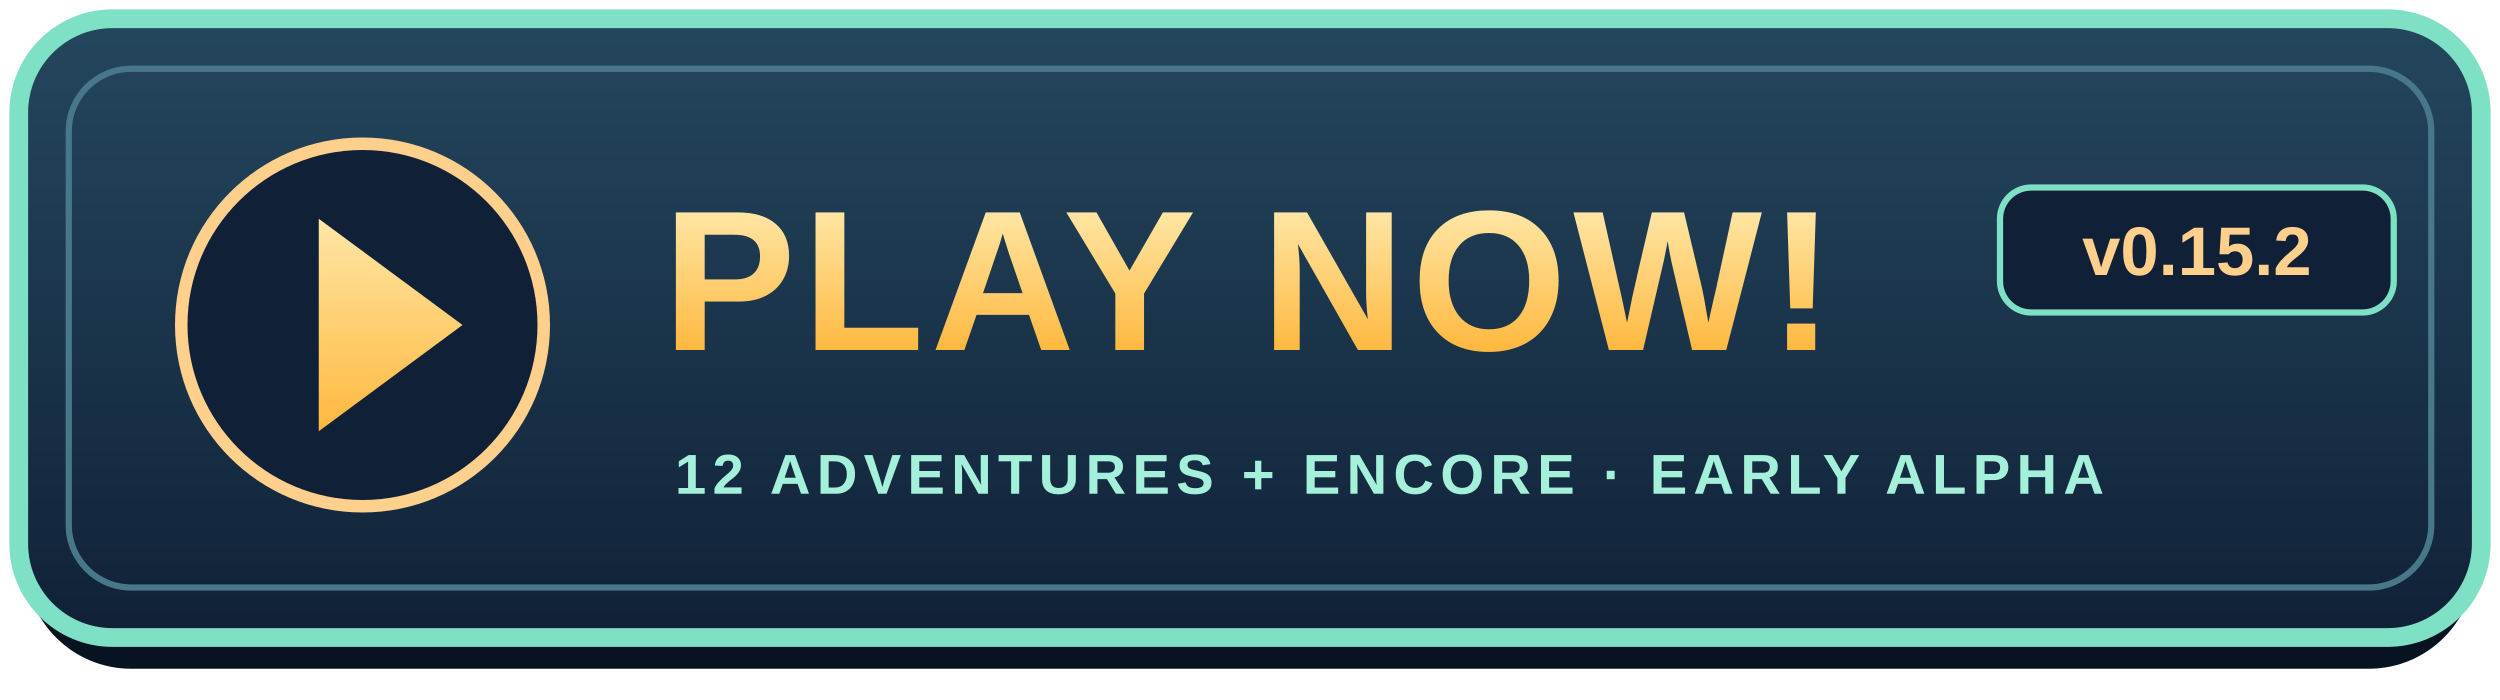
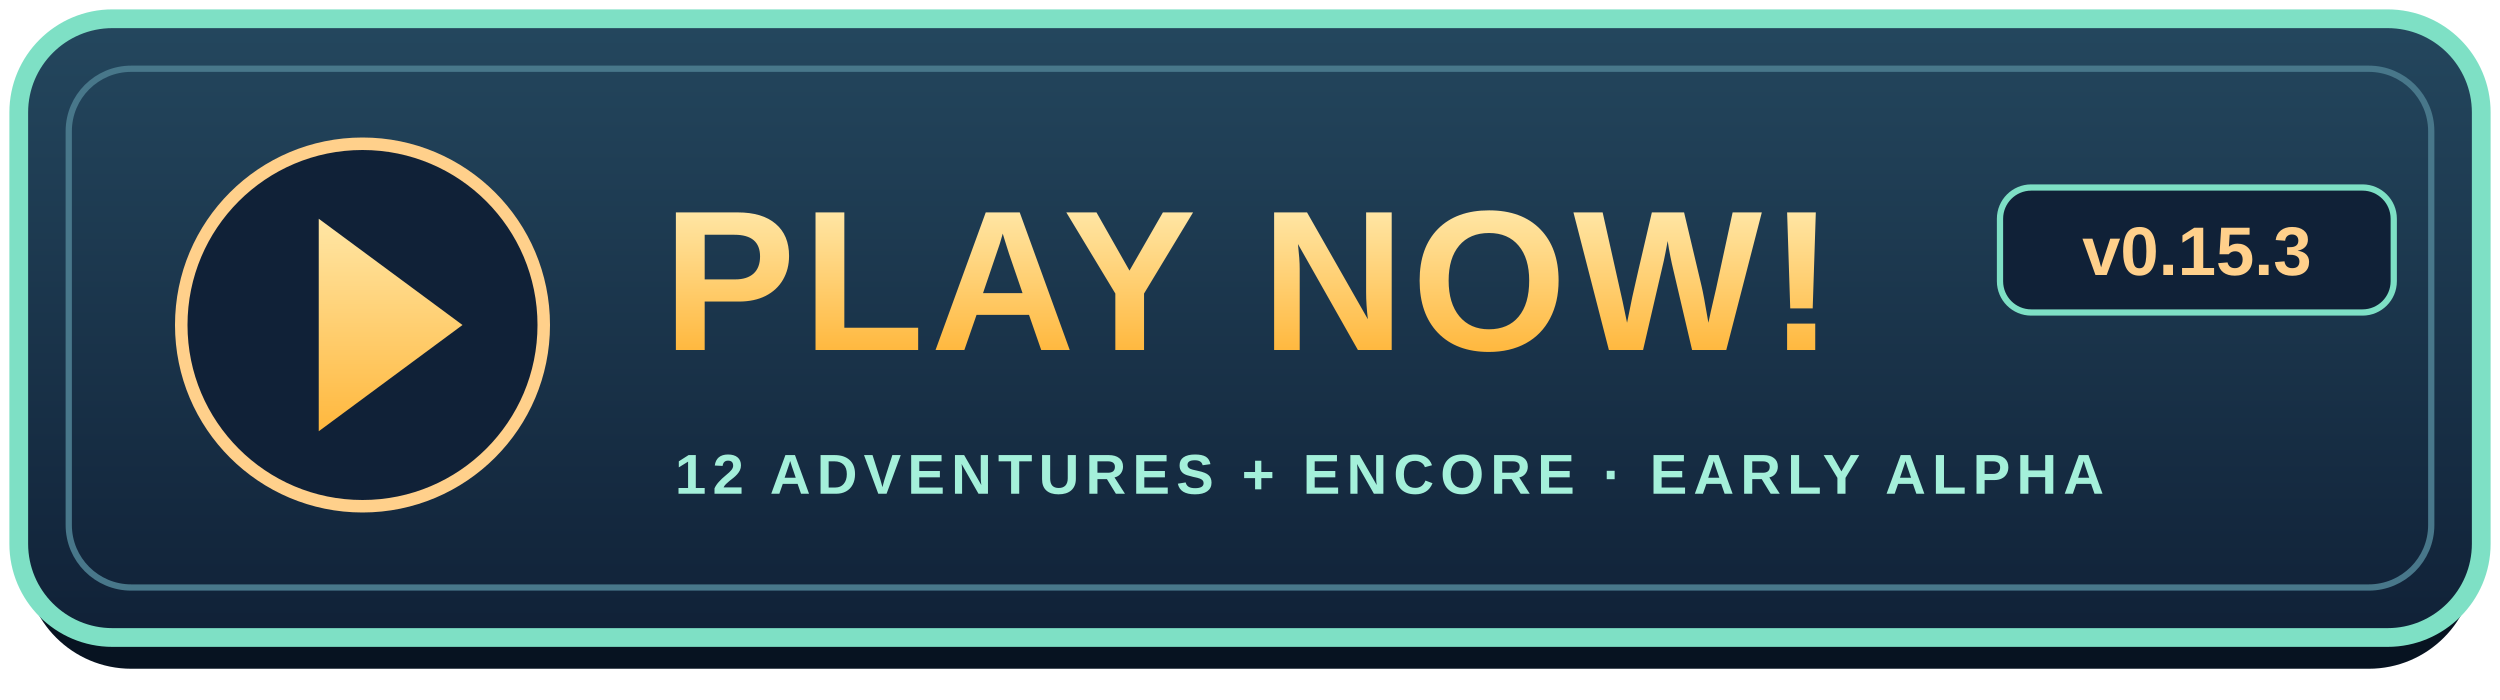
- <svg xmlns="http://www.w3.org/2000/svg" width="400" height="112" viewBox="0 0 400 112" role="img" aria-label="Play Now! Seth Happens - A New Adventure version 0.15.2 Early alpha">
+ <svg xmlns="http://www.w3.org/2000/svg" width="400" height="112" viewBox="0 0 400 112" role="img" aria-label="Play Now! Seth Happens - A New Adventure version 0.15.3 Early alpha">
  <defs>
    <linearGradient id="bg" x2="0" y2="1">
      <stop stop-color="#24475e" />
      <stop offset="1" stop-color="#102137" />
    </linearGradient>
    <linearGradient id="gold" x2="0" y2="1">
      <stop stop-color="#ffe6a5" />
      <stop offset="1" stop-color="#ffb83e" />
    </linearGradient>
  </defs>
  <rect x="4" y="9" width="392" height="98" rx="17" fill="#071321" />
  <rect x="3" y="3" width="394" height="99" rx="15" fill="url(#bg)" stroke="#7ee0c5" stroke-width="3" />
  <rect x="11" y="11" width="378" height="83" rx="10" fill="none" stroke="#48778a" />
  <circle cx="58" cy="52" r="29" fill="#102137" stroke="#ffd08b" stroke-width="2" />
  <path d="M51 35L74 52L51 69Z" fill="url(#gold)" />
  <text x="106" y="56" fill="url(#gold)" font-family="Arial,Helvetica,sans-serif" font-size="32" font-weight="900" letter-spacing="1">PLAY NOW!</text>
  <rect x="320" y="30" width="63" height="20" rx="5" fill="#102137" stroke="#7ee0c5" />
-   <text x="351.5" y="44" text-anchor="middle" fill="#ffd08b" font-family="Arial,Helvetica,sans-serif" font-size="11" font-weight="700">v0.15.2</text>
+   <text x="351.5" y="44" text-anchor="middle" fill="#ffd08b" font-family="Arial,Helvetica,sans-serif" font-size="11" font-weight="700">v0.15.3</text>
  <text x="108" y="79" fill="#a4f0da" font-family="Arial,Helvetica,sans-serif" font-size="9" font-weight="700" letter-spacing="1">12 ADVENTURES + ENCORE · EARLY ALPHA</text>
</svg>
